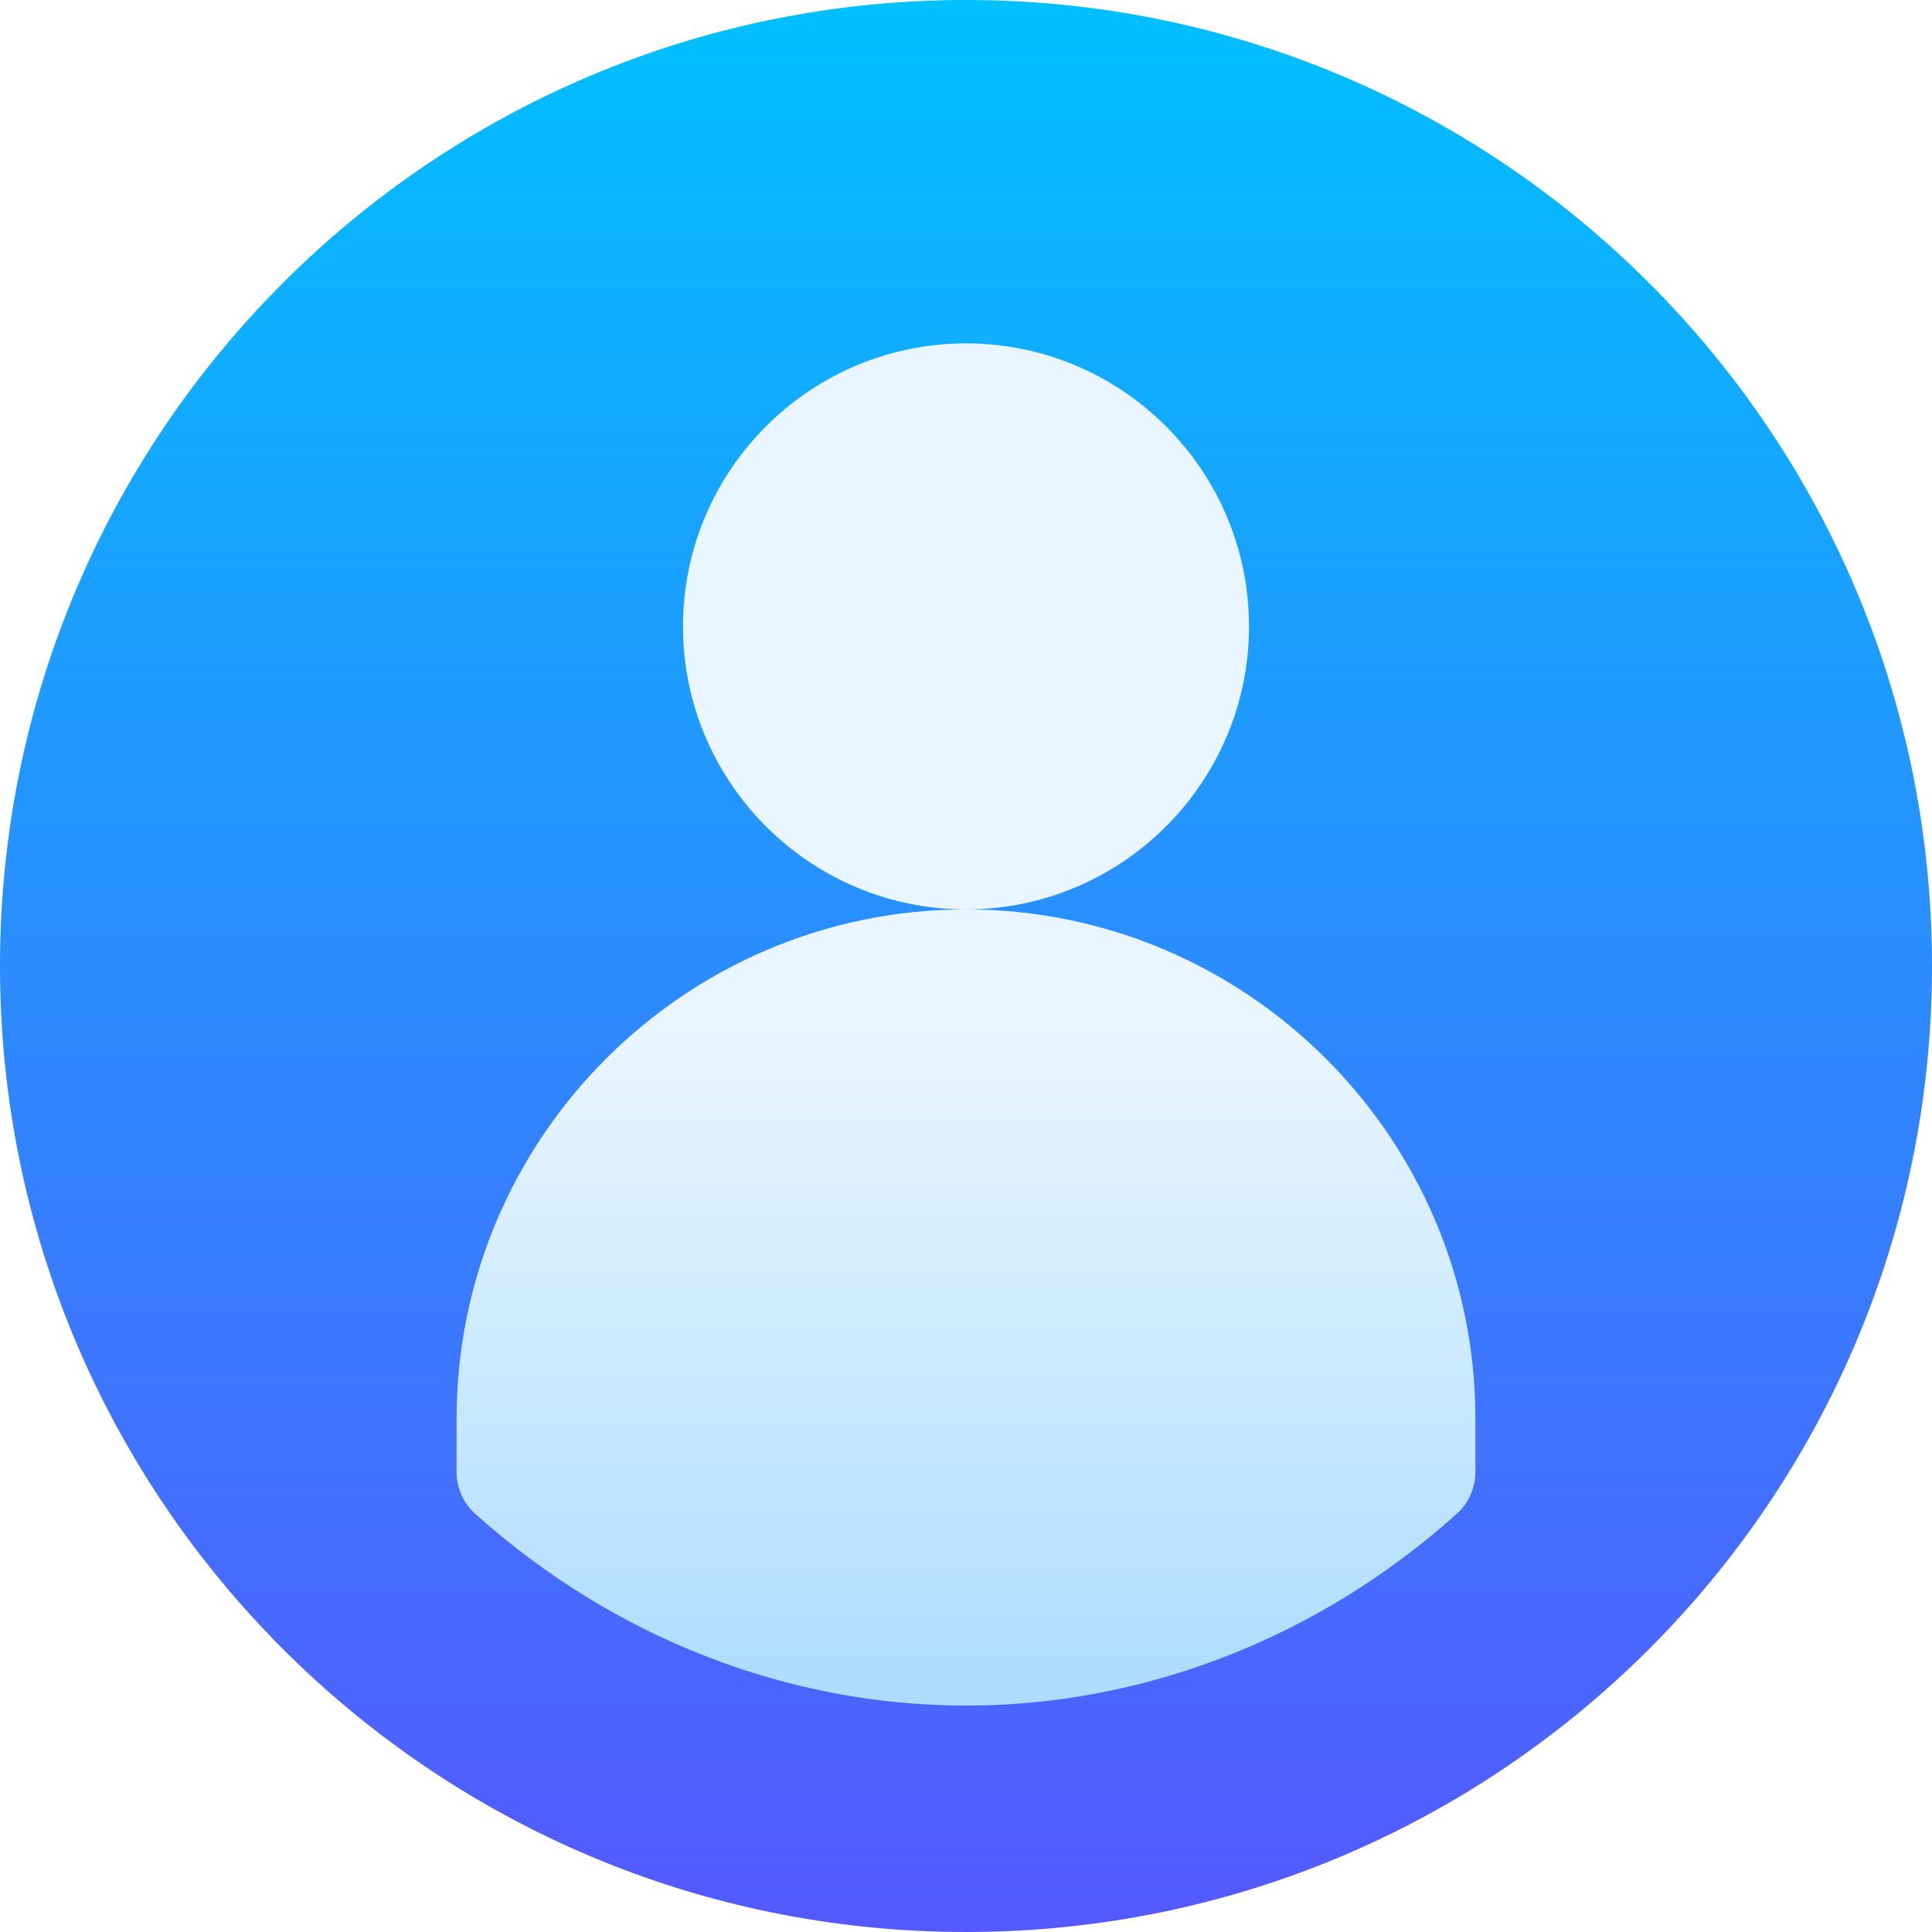
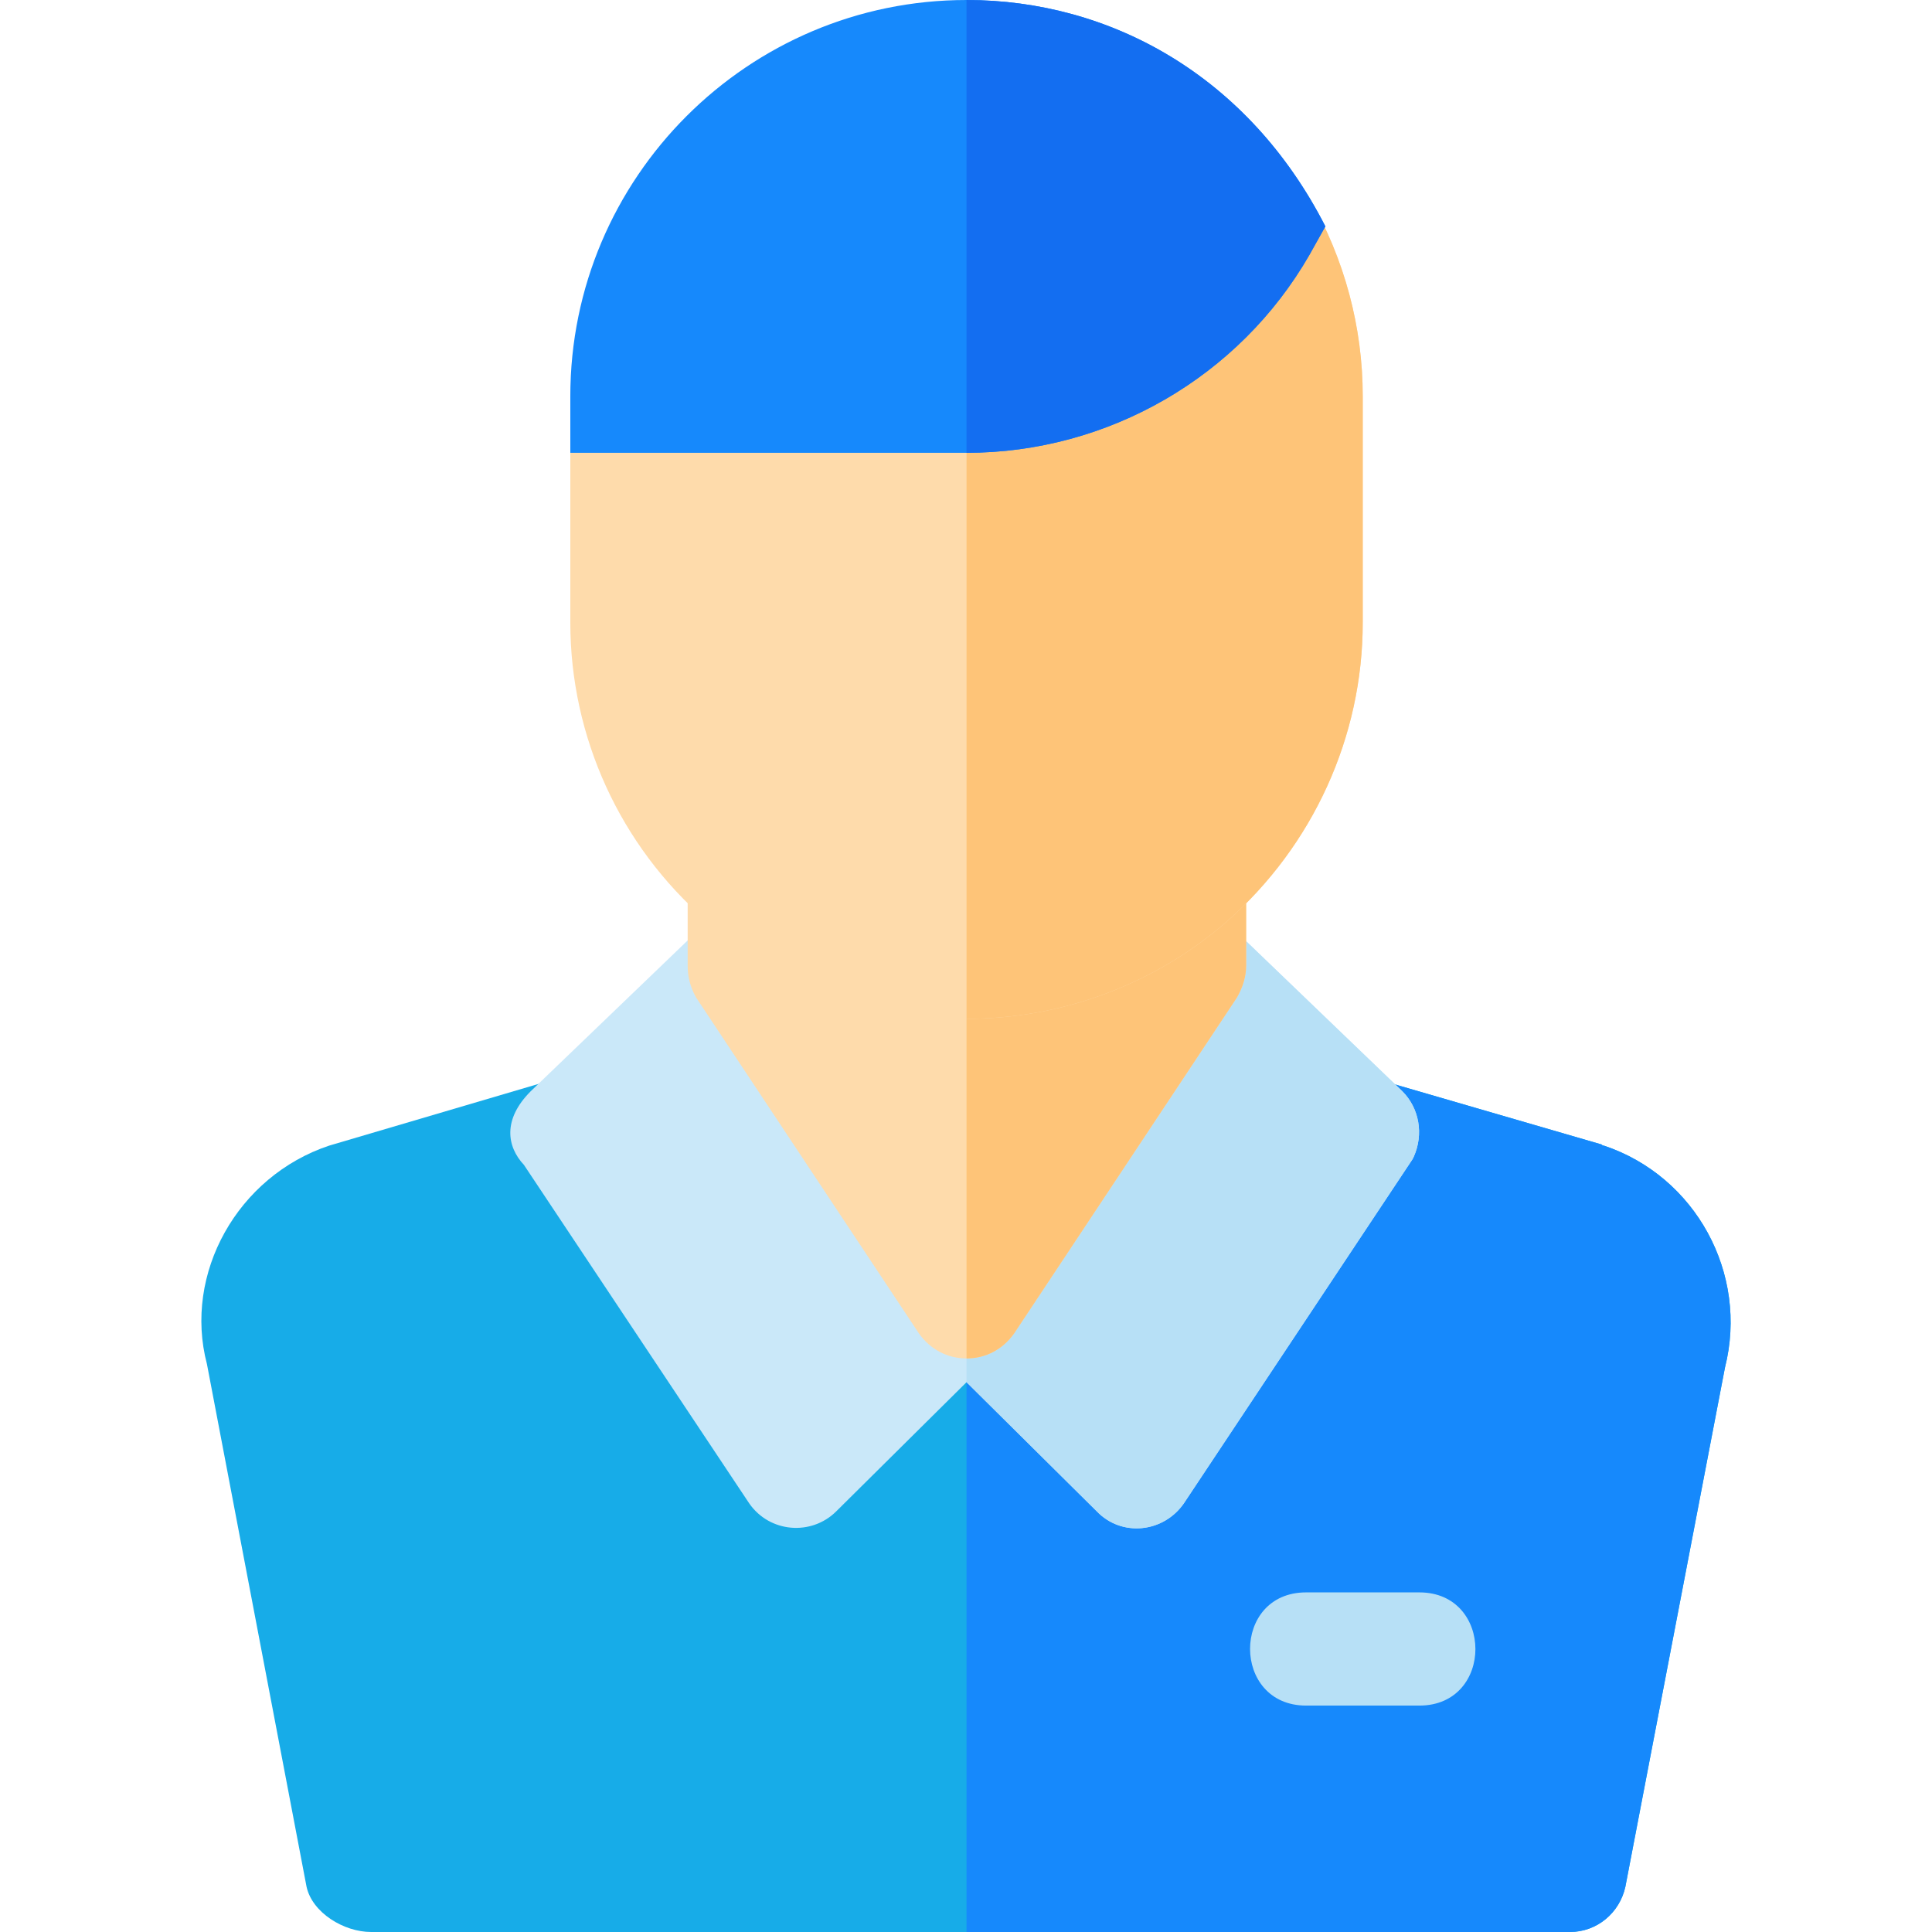
- <svg xmlns="http://www.w3.org/2000/svg" id="Capa_1" enable-background="new 0 0 512 512" height="512" viewBox="0 0 512 512" width="512">
-   <linearGradient id="SVGID_1_" gradientUnits="userSpaceOnUse" x1="256" x2="256" y1="512" y2="0">
-     <stop offset="0" stop-color="#5558ff" />
-     <stop offset="1" stop-color="#00c0ff" />
-   </linearGradient>
-   <linearGradient id="SVGID_2_" gradientUnits="userSpaceOnUse" x1="256" x2="256" y1="452" y2="91">
-     <stop offset="0" stop-color="#addcff" />
-     <stop offset=".503" stop-color="#eaf6ff" />
-     <stop offset="1" stop-color="#eaf6ff" />
-   </linearGradient>
+ <svg xmlns="http://www.w3.org/2000/svg" version="1.1" id="Capa_1" x="0px" y="0px" viewBox="0 0 512.001 512.001" style="enable-background:new 0 0 512.001 512.001;" xml:space="preserve">
+   <path style="fill:#17ACE8;" d="M425.04,303.6c-0.3,0-0.3,0-0.601-0.3l-86.7-25.201c-1.501-0.298-2.699-0.599-4.497-0.599  l-77.102,0.899l-84.302,0.901c-1.498,0-2.699,0.3-4.197,0.599L87.24,303.6c-24.298,8.101-38.698,33.9-32.399,57.9L81.237,500  c1.502,6.899,9.903,12,17.103,12h317.703c7.2,0,13.198-5.101,14.7-12.001l26.396-137.601C463.437,337.5,449.338,311.7,425.04,303.6z  " />
+   <path style="fill:#1689FC;" d="M457.138,362.399L430.742,500c-1.501,6.899-7.5,12.001-14.7,12.001H256.14V278.399l77.102-0.899  c1.798,0,2.996,0.3,4.497,0.599l86.7,25.201c0.3,0.3,0.3,0.3,0.601,0.3C449.338,311.7,463.437,337.5,457.138,362.399z" />
+   <path style="fill:#CAE8F9;" d="M374.638,306.599l-0.3,0.601l-60.601,91.199c-5.398,7.8-16.498,9-23.097,2.1l-34.501-34.2  l-34.501,34.2c-6.599,6.601-17.699,5.7-23.097-2.1l-59.7-89.7c-4.504-4.799-5.702-11.999,1.798-19.499l45.897-44.101  c7.2-6.599,18.003-5.099,23.101,2.401l46.501,70.199l46.501-70.199c5.098-7.5,16.201-9,23.101-2.401l45.897,44.101  C376.14,293.699,377.341,300.599,374.638,306.599z" />
  <g>
-     <g>
-       <g>
-         <circle cx="256" cy="256" fill="url(#SVGID_1_)" r="256" />
-       </g>
-     </g>
-     <g>
-       <g>
-         <path d="m331 166c0-41.355-33.645-75-75-75s-75 33.645-75 75 33.645 75 75 75 75-33.645 75-75zm-75 75c-74.439 0-135 60.561-135 135v14.058c0 4.264 1.814 8.326 4.99 11.171 36.538 32.74 82.71 50.771 130.01 50.771 47.301 0 93.473-18.031 130.01-50.771 3.176-2.845 4.99-6.908 4.99-11.171v-14.058c0-74.439-60.561-135-135-135z" fill="url(#SVGID_2_)" />
-       </g>
-     </g>
+     <path style="fill:#B7E0F6;" d="M376.14,452h-30c-19.773,0-19.854-30,0-30h30C395.913,422,395.994,452,376.14,452z" />
+     <path style="fill:#B7E0F6;" d="M374.638,306.599l-0.3,0.601l-60.601,91.199c-5.398,7.8-16.498,9-23.097,2.1l-34.501-34.2v-48.6   L302.64,247.5c5.098-7.5,16.201-9,23.101-2.401l45.897,44.101C376.14,293.699,377.341,300.599,374.638,306.599z" />
  </g>
+   <path style="fill:#FEDBAB;" d="M305.34,221.7c-13.502,11.699-31.201,17.699-49.2,17.699s-35.698-6-49.2-17.699  c-9.598-8.701-24.699-1.802-24.699,11.1v23.099c0,3.001,0.701,5.7,2.199,8.401l59.103,89.099c2.996,4.2,7.5,6.601,12.598,6.601  c5.098,0,9.602-2.401,12.598-6.601L327.84,264.3c1.498-2.701,2.399-5.4,2.399-8.401V232.8  C330.239,219.899,314.939,212.999,305.34,221.7z" />
+   <path style="fill:#FEC478;" d="M330.239,232.8v23.099c0,3.001-0.901,5.7-2.399,8.401l-59.103,89.099  c-2.996,4.2-7.5,6.601-12.598,6.601V239.399c17.999,0,35.698-6,49.2-17.699C314.939,212.999,330.239,219.899,330.239,232.8z" />
+   <path style="fill:#FEDBAB;" d="M347.041,52.5c-4.501-8.101-18.9-12.301-25.803,0C307.739,75.599,282.84,90,256.14,90h-90  c-8.401,0-15,6.599-15,15v60c0,30.3,13.198,59.099,35.999,78.9c18.904,16.8,43.502,26.1,69.001,26.1s50.098-9.3,69.001-25.8  c22.8-20.101,35.999-48.9,35.999-79.2v-60C361.14,86.7,356.342,68.699,347.041,52.5z" />
+   <path style="fill:#FEC478;" d="M361.14,105v60c0,30.3-13.198,59.099-35.999,79.2c-18.904,16.5-43.502,25.8-69.001,25.8V90  c26.7,0,51.599-14.401,65.098-37.5c6.903-12.301,21.302-8.101,25.803,0C356.342,68.699,361.14,86.7,361.14,105z" />
+   <path style="fill:#1689FC;" d="M256.14,0c-57.898,0-105,47.1-105,105v15h105c37.5,0,72.297-20.101,90.901-52.5l4.197-7.5  C330.84,20.099,294.24,0,256.14,0z" />
+   <path style="fill:#136EF1;" d="M351.238,60l-4.197,7.5C328.437,99.899,293.64,120,256.14,120V0C294.24,0,330.84,20.099,351.238,60z" />
+   <g>
+ </g>
+   <g>
+ </g>
+   <g>
+ </g>
+   <g>
+ </g>
+   <g>
+ </g>
+   <g>
+ </g>
+   <g>
+ </g>
+   <g>
+ </g>
+   <g>
+ </g>
+   <g>
+ </g>
+   <g>
+ </g>
+   <g>
+ </g>
+   <g>
+ </g>
+   <g>
+ </g>
+   <g>
+ </g>
</svg>
